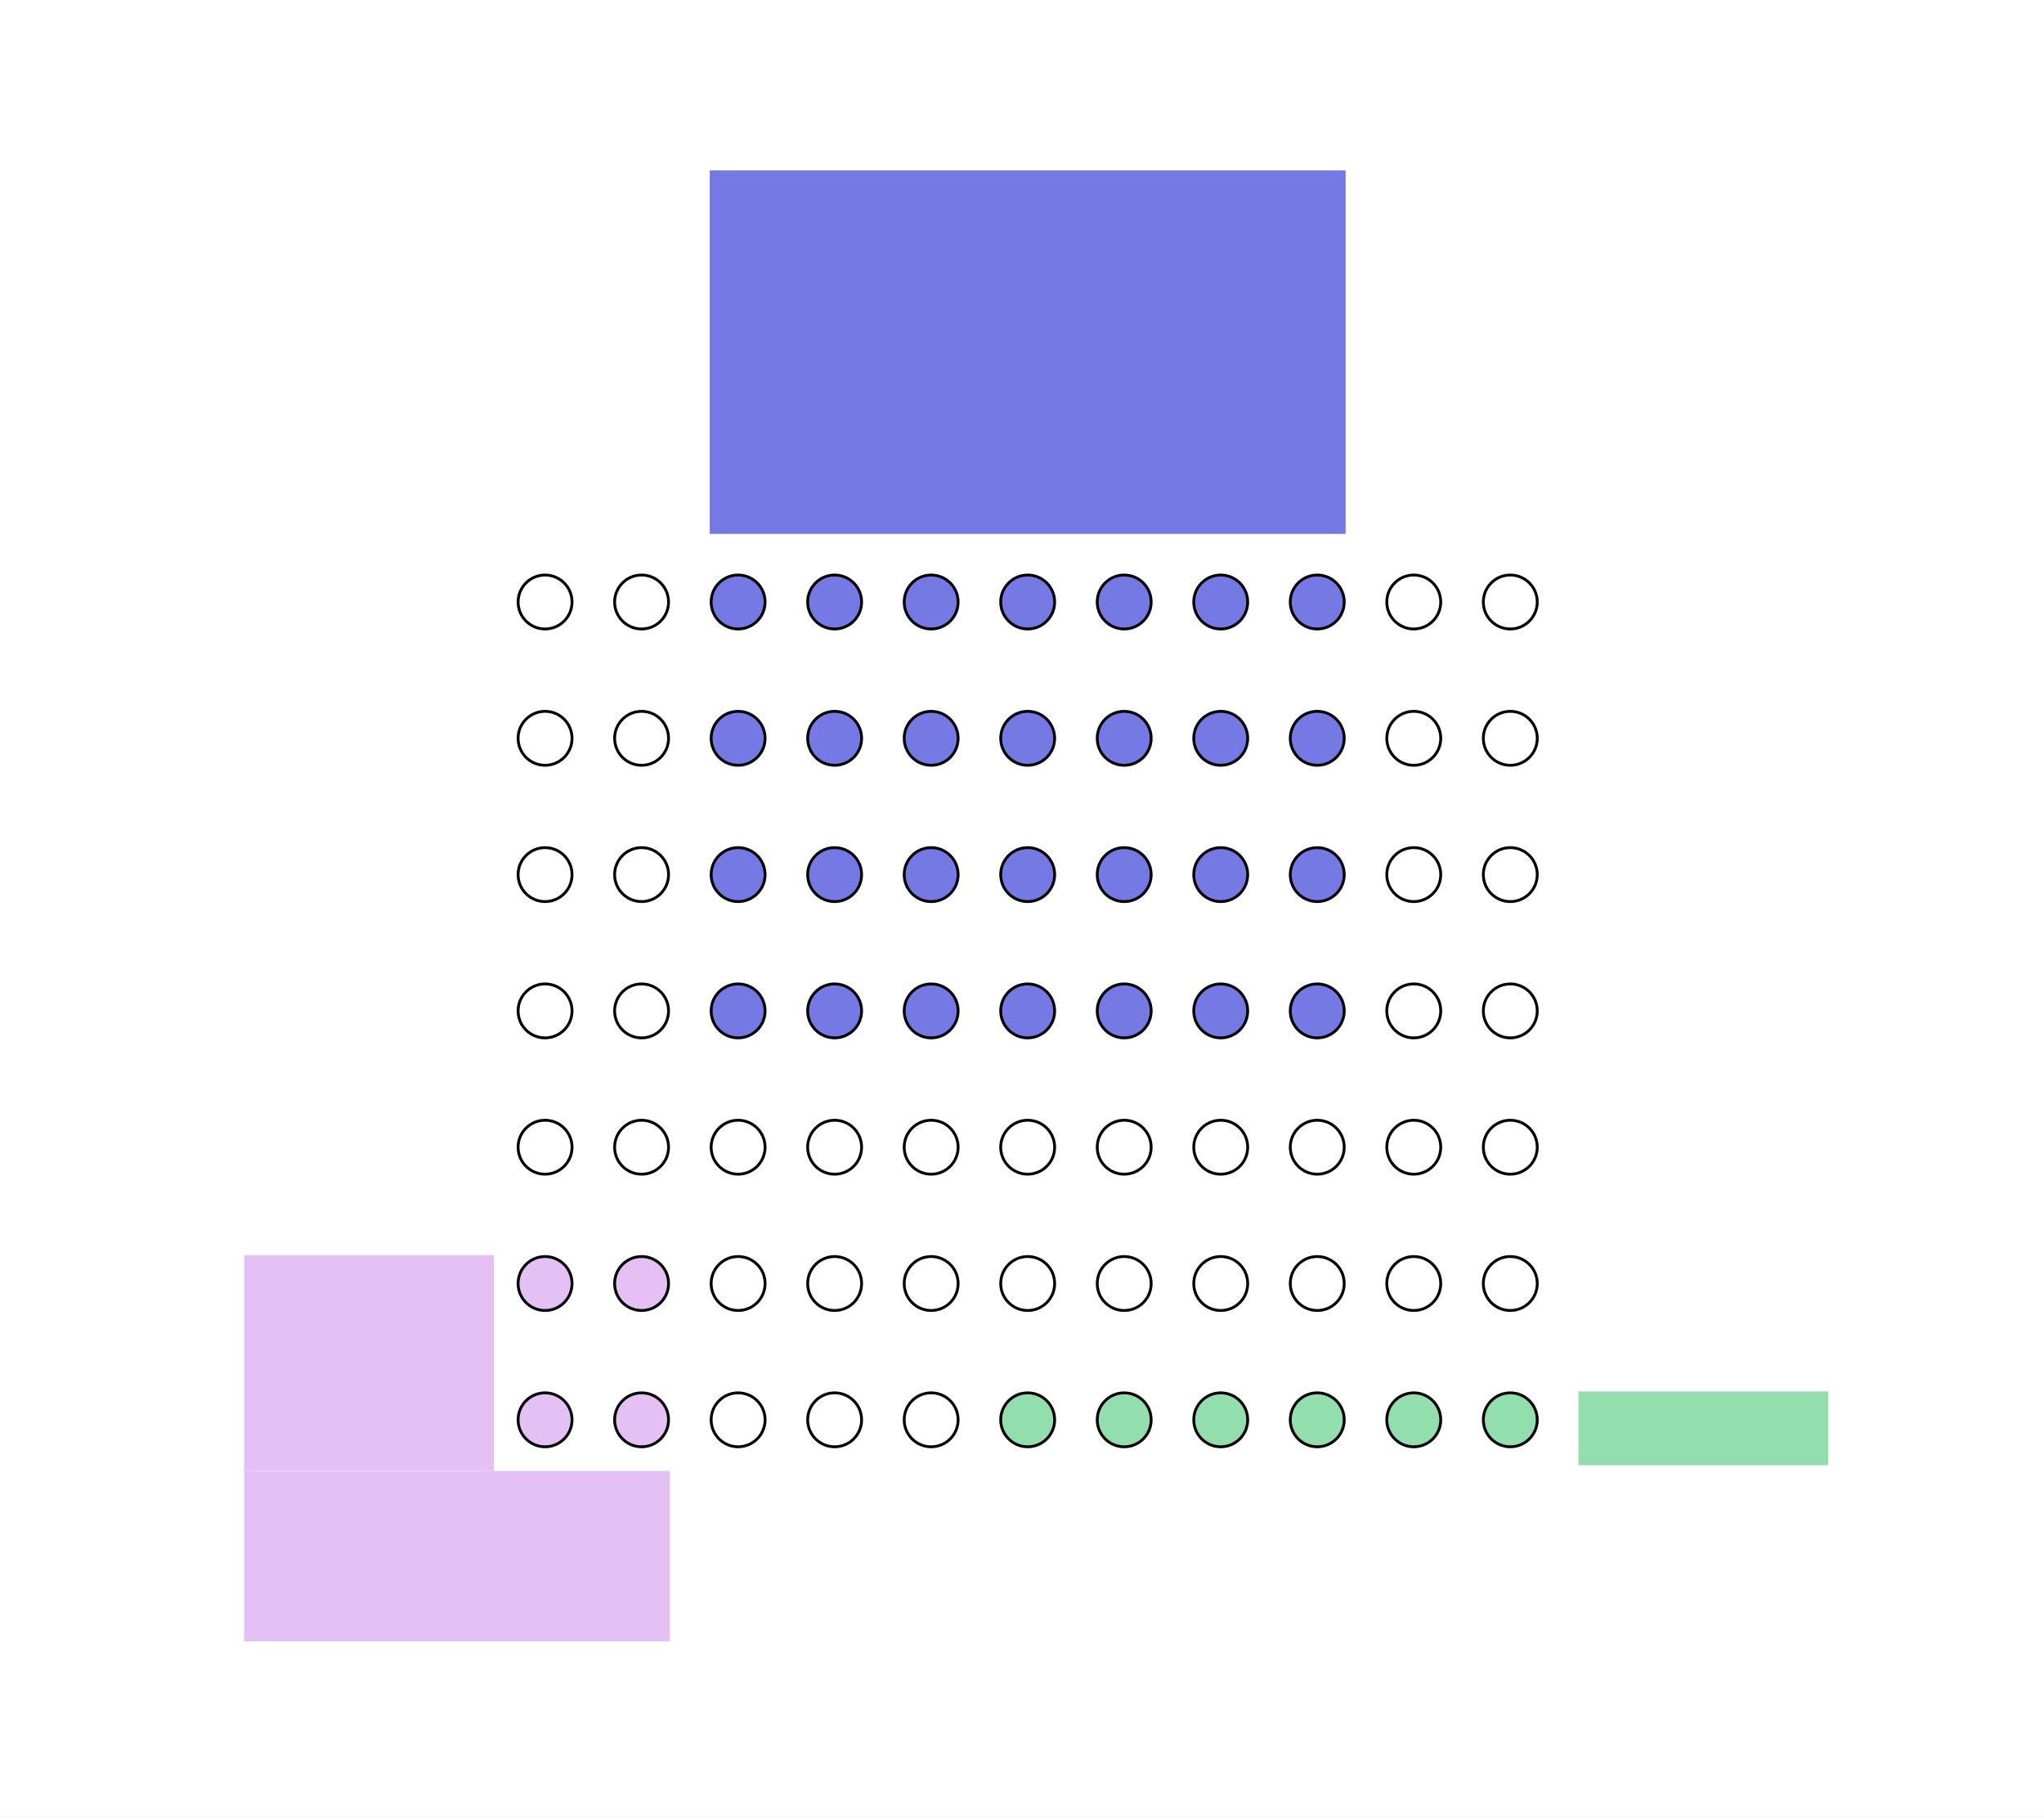
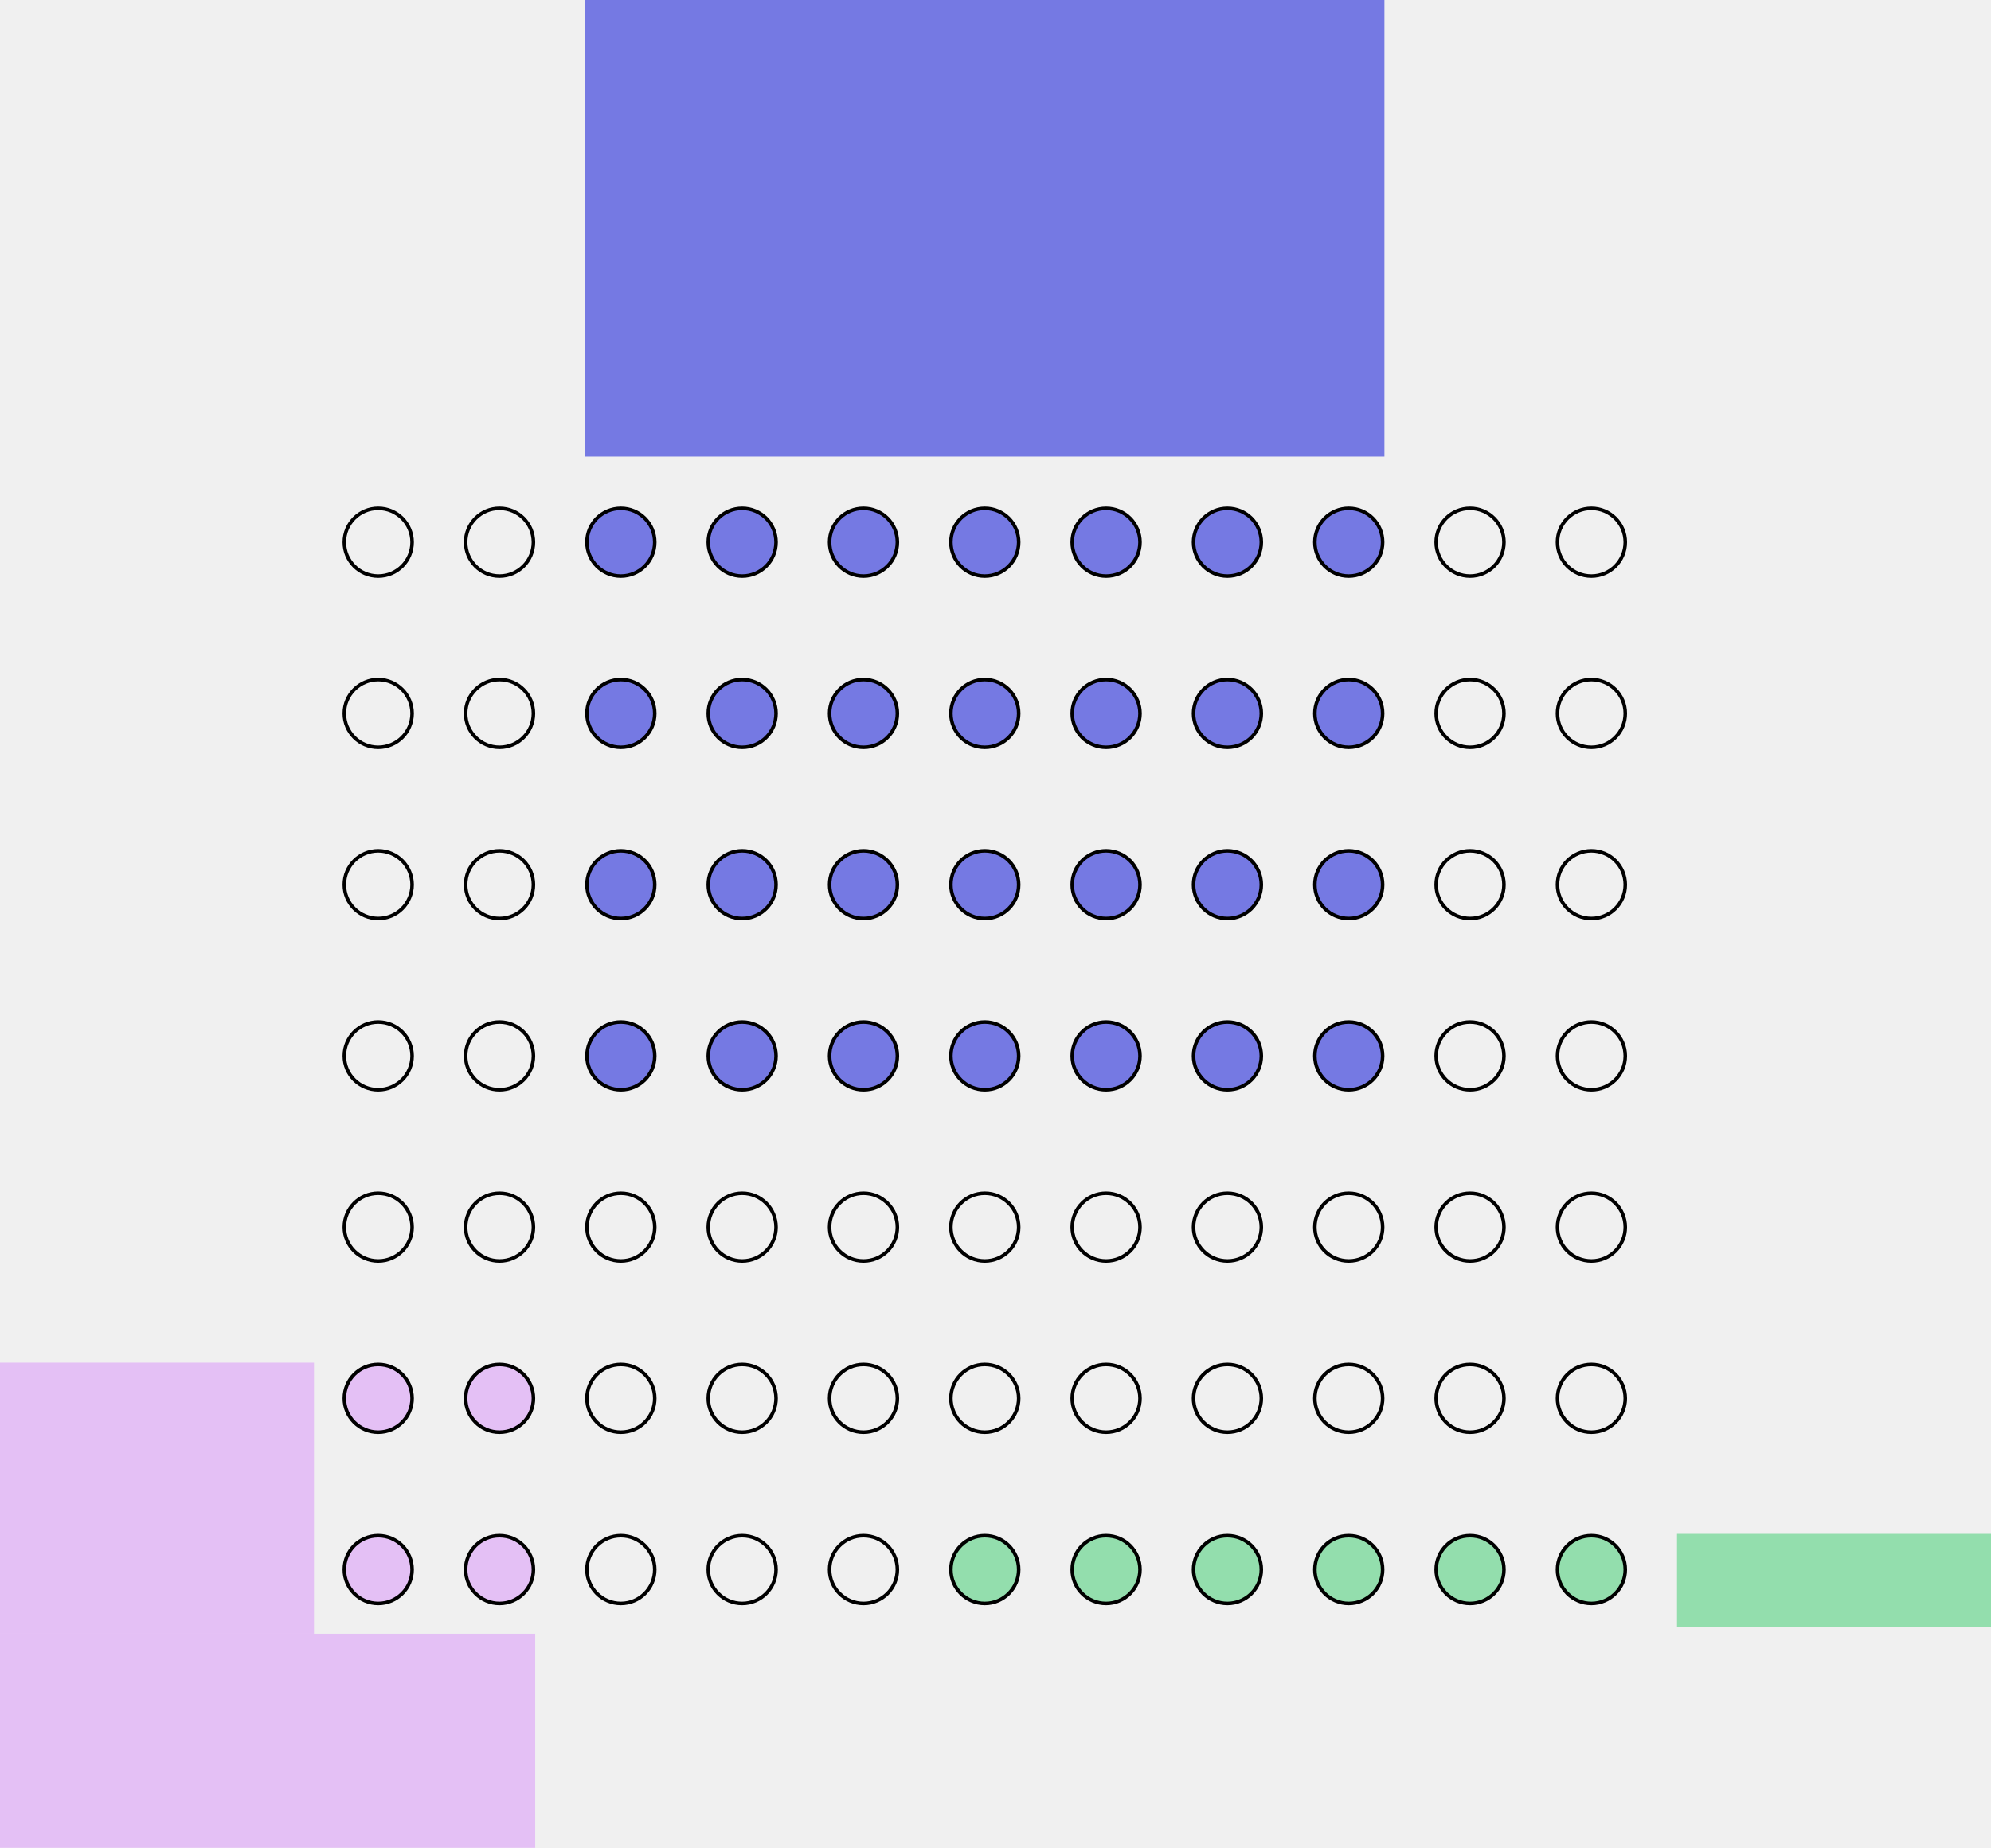
- <svg xmlns="http://www.w3.org/2000/svg" width="360" height="320" viewBox="0 0 360 320" fill="none">
-   <g clip-path="url(#clip0)">
-     <rect width="360" height="320" fill="white" />
-     <circle cx="215" cy="130" r="4.75" fill="#7579E3" stroke="black" stroke-width="0.5" />
-     <circle cx="232" cy="130" r="4.75" fill="#7579E3" stroke="black" stroke-width="0.5" />
-     <circle cx="249" cy="130" r="4.75" stroke="black" stroke-width="0.5" />
-     <circle cx="266" cy="130" r="4.75" stroke="black" stroke-width="0.5" />
-     <circle cx="215" cy="178" r="4.75" fill="#7579E3" stroke="black" stroke-width="0.5" />
-     <circle cx="232" cy="178" r="4.75" fill="#7579E3" stroke="black" stroke-width="0.5" />
-     <circle cx="249" cy="178" r="4.75" stroke="black" stroke-width="0.5" />
-     <circle cx="266" cy="178" r="4.75" stroke="black" stroke-width="0.5" />
-     <circle cx="215" cy="154" r="4.75" fill="#7579E3" stroke="black" stroke-width="0.5" />
-     <circle cx="232" cy="154" r="4.75" fill="#7579E3" stroke="black" stroke-width="0.5" />
-     <circle cx="249" cy="154" r="4.75" stroke="black" stroke-width="0.5" />
-     <circle cx="266" cy="154" r="4.75" stroke="black" stroke-width="0.5" />
-     <circle cx="147" cy="130" r="4.75" fill="#7579E3" stroke="black" stroke-width="0.5" />
-     <circle cx="164" cy="130" r="4.75" fill="#7579E3" stroke="black" stroke-width="0.5" />
-     <circle cx="181" cy="130" r="4.75" fill="#7579E3" stroke="black" stroke-width="0.5" />
-     <circle cx="198" cy="130" r="4.75" fill="#7579E3" stroke="black" stroke-width="0.5" />
-     <circle cx="147" cy="178" r="4.75" fill="#7579E3" stroke="black" stroke-width="0.5" />
-     <circle cx="164" cy="178" r="4.75" fill="#7579E3" stroke="black" stroke-width="0.5" />
-     <circle cx="181" cy="178" r="4.75" fill="#7579E3" stroke="black" stroke-width="0.5" />
-     <circle cx="198" cy="178" r="4.75" fill="#7579E3" stroke="black" stroke-width="0.5" />
-     <circle cx="147" cy="154" r="4.75" fill="#7579E3" stroke="black" stroke-width="0.5" />
-     <circle cx="164" cy="154" r="4.75" fill="#7579E3" stroke="black" stroke-width="0.5" />
-     <circle cx="181" cy="154" r="4.75" fill="#7579E3" stroke="black" stroke-width="0.5" />
-     <circle cx="198" cy="154" r="4.75" fill="#7579E3" stroke="black" stroke-width="0.5" />
-     <circle cx="147" cy="202" r="4.75" stroke="black" stroke-width="0.5" />
-     <circle cx="164" cy="202" r="4.75" stroke="black" stroke-width="0.5" />
-     <circle cx="181" cy="202" r="4.75" stroke="black" stroke-width="0.5" />
-     <circle cx="198" cy="202" r="4.75" stroke="black" stroke-width="0.5" />
-     <circle cx="147" cy="250" r="4.75" stroke="black" stroke-width="0.5" />
-     <circle cx="164" cy="250" r="4.75" stroke="black" stroke-width="0.5" />
-     <circle cx="181" cy="250" r="4.75" fill="#93DEAD" stroke="black" stroke-width="0.5" />
-     <circle cx="198" cy="250" r="4.75" fill="#93DEAD" stroke="black" stroke-width="0.5" />
-     <circle cx="147" cy="226" r="4.75" stroke="black" stroke-width="0.5" />
-     <circle cx="164" cy="226" r="4.75" stroke="black" stroke-width="0.5" />
-     <circle cx="181" cy="226" r="4.75" stroke="black" stroke-width="0.5" />
-     <circle cx="198" cy="226" r="4.75" stroke="black" stroke-width="0.5" />
-     <circle cx="215" cy="202" r="4.75" stroke="black" stroke-width="0.5" />
-     <circle cx="232" cy="202" r="4.75" stroke="black" stroke-width="0.5" />
-     <circle cx="249" cy="202" r="4.75" stroke="black" stroke-width="0.5" />
-     <circle cx="266" cy="202" r="4.75" stroke="black" stroke-width="0.5" />
-     <circle cx="215" cy="250" r="4.75" fill="#93DEAD" stroke="black" stroke-width="0.5" />
-     <circle cx="232" cy="250" r="4.75" fill="#93DEAD" stroke="black" stroke-width="0.5" />
-     <circle cx="249" cy="250" r="4.75" fill="#93DEAD" stroke="black" stroke-width="0.5" />
-     <circle cx="266" cy="250" r="4.75" fill="#93DEAD" stroke="black" stroke-width="0.5" />
-     <circle cx="215" cy="226" r="4.75" stroke="black" stroke-width="0.5" />
-     <circle cx="232" cy="226" r="4.75" stroke="black" stroke-width="0.5" />
-     <circle cx="249" cy="226" r="4.75" stroke="black" stroke-width="0.5" />
-     <circle cx="266" cy="226" r="4.75" stroke="black" stroke-width="0.5" />
-     <circle cx="147" cy="106" r="4.75" fill="#7579E3" stroke="black" stroke-width="0.5" />
-     <circle cx="164" cy="106" r="4.75" fill="#7579E3" stroke="black" stroke-width="0.5" />
-     <circle cx="181" cy="106" r="4.75" fill="#7579E3" stroke="black" stroke-width="0.5" />
-     <circle cx="198" cy="106" r="4.75" fill="#7579E3" stroke="black" stroke-width="0.5" />
-     <circle cx="96" cy="130" r="4.75" stroke="black" stroke-width="0.5" />
-     <circle cx="113" cy="130" r="4.75" stroke="black" stroke-width="0.5" />
-     <circle cx="130" cy="130" r="4.75" fill="#7579E3" stroke="black" stroke-width="0.5" />
-     <circle cx="96" cy="178" r="4.75" stroke="black" stroke-width="0.5" />
-     <circle cx="113" cy="178" r="4.75" stroke="black" stroke-width="0.5" />
-     <circle cx="130" cy="178" r="4.75" fill="#7579E3" stroke="black" stroke-width="0.5" />
-     <circle cx="96" cy="154" r="4.75" stroke="black" stroke-width="0.5" />
-     <circle cx="113" cy="154" r="4.75" stroke="black" stroke-width="0.5" />
-     <circle cx="130" cy="154" r="4.75" fill="#7579E3" stroke="black" stroke-width="0.5" />
-     <circle cx="96" cy="202" r="4.75" stroke="black" stroke-width="0.5" />
-     <circle cx="113" cy="202" r="4.75" stroke="black" stroke-width="0.5" />
-     <circle cx="130" cy="202" r="4.75" stroke="black" stroke-width="0.5" />
-     <circle cx="96" cy="250" r="4.75" fill="#E4C0F5" stroke="black" stroke-width="0.5" />
-     <circle cx="113" cy="250" r="4.75" fill="#E4C0F5" stroke="black" stroke-width="0.5" />
-     <circle cx="130" cy="250" r="4.75" stroke="black" stroke-width="0.5" />
-     <circle cx="96" cy="226" r="4.75" fill="#E4C0F5" stroke="black" stroke-width="0.5" />
-     <circle cx="113" cy="226" r="4.75" fill="#E4C0F5" stroke="black" stroke-width="0.5" />
-     <circle cx="130" cy="226" r="4.75" stroke="black" stroke-width="0.5" />
-     <circle cx="96" cy="106" r="4.75" stroke="black" stroke-width="0.5" />
-     <circle cx="113" cy="106" r="4.75" stroke="black" stroke-width="0.5" />
-     <circle cx="130" cy="106" r="4.75" fill="#7579E3" stroke="black" stroke-width="0.5" />
-     <circle cx="215" cy="106" r="4.75" fill="#7579E3" stroke="black" stroke-width="0.5" />
-     <circle cx="232" cy="106" r="4.75" fill="#7579E3" stroke="black" stroke-width="0.5" />
-     <circle cx="249" cy="106" r="4.75" stroke="black" stroke-width="0.5" />
-     <circle cx="266" cy="106" r="4.75" stroke="black" stroke-width="0.5" />
-     <rect x="125" y="30" width="112" height="64" fill="#7579E3" />
-     <rect x="43" y="221" width="44" height="38" fill="#E4C0F5" />
-     <rect x="43" y="259" width="75" height="30" fill="#E4C0F5" />
-     <rect x="278" y="245" width="44" height="13" fill="#93DEAD" />
-   </g>
-   <defs>
-     <clipPath id="clip0">
-       <rect width="360" height="320" fill="white" />
-     </clipPath>
-   </defs>
+ <svg xmlns="http://www.w3.org/2000/svg" width="279" height="259" viewBox="0 0 279 259" fill="none">
+   <circle cx="172" cy="100" r="4.75" fill="#7579E3" stroke="black" stroke-width="0.5" />
+   <circle cx="189" cy="100" r="4.75" fill="#7579E3" stroke="black" stroke-width="0.5" />
+   <circle cx="206" cy="100" r="4.75" stroke="black" stroke-width="0.5" />
+   <circle cx="223" cy="100" r="4.75" stroke="black" stroke-width="0.5" />
+   <circle cx="172" cy="148" r="4.75" fill="#7579E3" stroke="black" stroke-width="0.5" />
+   <circle cx="189" cy="148" r="4.75" fill="#7579E3" stroke="black" stroke-width="0.5" />
+   <circle cx="206" cy="148" r="4.75" stroke="black" stroke-width="0.5" />
+   <circle cx="223" cy="148" r="4.75" stroke="black" stroke-width="0.5" />
+   <circle cx="172" cy="124" r="4.75" fill="#7579E3" stroke="black" stroke-width="0.5" />
+   <circle cx="189" cy="124" r="4.75" fill="#7579E3" stroke="black" stroke-width="0.5" />
+   <circle cx="206" cy="124" r="4.75" stroke="black" stroke-width="0.5" />
+   <circle cx="223" cy="124" r="4.75" stroke="black" stroke-width="0.5" />
+   <circle cx="104" cy="100" r="4.75" fill="#7579E3" stroke="black" stroke-width="0.5" />
+   <circle cx="121" cy="100" r="4.75" fill="#7579E3" stroke="black" stroke-width="0.5" />
+   <circle cx="138" cy="100" r="4.75" fill="#7579E3" stroke="black" stroke-width="0.5" />
+   <circle cx="155" cy="100" r="4.75" fill="#7579E3" stroke="black" stroke-width="0.5" />
+   <circle cx="104" cy="148" r="4.75" fill="#7579E3" stroke="black" stroke-width="0.5" />
+   <circle cx="121" cy="148" r="4.75" fill="#7579E3" stroke="black" stroke-width="0.5" />
+   <circle cx="138" cy="148" r="4.75" fill="#7579E3" stroke="black" stroke-width="0.5" />
+   <circle cx="155" cy="148" r="4.75" fill="#7579E3" stroke="black" stroke-width="0.5" />
+   <circle cx="104" cy="124" r="4.75" fill="#7579E3" stroke="black" stroke-width="0.5" />
+   <circle cx="121" cy="124" r="4.75" fill="#7579E3" stroke="black" stroke-width="0.5" />
+   <circle cx="138" cy="124" r="4.75" fill="#7579E3" stroke="black" stroke-width="0.5" />
+   <circle cx="155" cy="124" r="4.75" fill="#7579E3" stroke="black" stroke-width="0.5" />
+   <circle cx="104" cy="172" r="4.75" stroke="black" stroke-width="0.5" />
+   <circle cx="121" cy="172" r="4.75" stroke="black" stroke-width="0.5" />
+   <circle cx="138" cy="172" r="4.75" stroke="black" stroke-width="0.5" />
+   <circle cx="155" cy="172" r="4.75" stroke="black" stroke-width="0.5" />
+   <circle cx="104" cy="220" r="4.75" stroke="black" stroke-width="0.5" />
+   <circle cx="121" cy="220" r="4.75" stroke="black" stroke-width="0.5" />
+   <circle cx="138" cy="220" r="4.75" fill="#93DEAD" stroke="black" stroke-width="0.5" />
+   <circle cx="155" cy="220" r="4.75" fill="#93DEAD" stroke="black" stroke-width="0.5" />
+   <circle cx="104" cy="196" r="4.75" stroke="black" stroke-width="0.5" />
+   <circle cx="121" cy="196" r="4.75" stroke="black" stroke-width="0.5" />
+   <circle cx="138" cy="196" r="4.75" stroke="black" stroke-width="0.5" />
+   <circle cx="155" cy="196" r="4.75" stroke="black" stroke-width="0.5" />
+   <circle cx="172" cy="172" r="4.75" stroke="black" stroke-width="0.5" />
+   <circle cx="189" cy="172" r="4.75" stroke="black" stroke-width="0.5" />
+   <circle cx="206" cy="172" r="4.75" stroke="black" stroke-width="0.5" />
+   <circle cx="223" cy="172" r="4.75" stroke="black" stroke-width="0.5" />
+   <circle cx="172" cy="220" r="4.75" fill="#93DEAD" stroke="black" stroke-width="0.5" />
+   <circle cx="189" cy="220" r="4.75" fill="#93DEAD" stroke="black" stroke-width="0.5" />
+   <circle cx="206" cy="220" r="4.75" fill="#93DEAD" stroke="black" stroke-width="0.5" />
+   <circle cx="223" cy="220" r="4.75" fill="#93DEAD" stroke="black" stroke-width="0.5" />
+   <circle cx="172" cy="196" r="4.75" stroke="black" stroke-width="0.5" />
+   <circle cx="189" cy="196" r="4.75" stroke="black" stroke-width="0.5" />
+   <circle cx="206" cy="196" r="4.75" stroke="black" stroke-width="0.5" />
+   <circle cx="223" cy="196" r="4.75" stroke="black" stroke-width="0.5" />
+   <circle cx="104" cy="76" r="4.75" fill="#7579E3" stroke="black" stroke-width="0.5" />
+   <circle cx="121" cy="76" r="4.75" fill="#7579E3" stroke="black" stroke-width="0.5" />
+   <circle cx="138" cy="76" r="4.75" fill="#7579E3" stroke="black" stroke-width="0.5" />
+   <circle cx="155" cy="76" r="4.75" fill="#7579E3" stroke="black" stroke-width="0.5" />
+   <circle cx="53" cy="100" r="4.75" stroke="black" stroke-width="0.5" />
+   <circle cx="70" cy="100" r="4.75" stroke="black" stroke-width="0.5" />
+   <circle cx="87" cy="100" r="4.75" fill="#7579E3" stroke="black" stroke-width="0.5" />
+   <circle cx="53" cy="148" r="4.75" stroke="black" stroke-width="0.5" />
+   <circle cx="70" cy="148" r="4.75" stroke="black" stroke-width="0.5" />
+   <circle cx="87" cy="148" r="4.75" fill="#7579E3" stroke="black" stroke-width="0.5" />
+   <circle cx="53" cy="124" r="4.75" stroke="black" stroke-width="0.5" />
+   <circle cx="70" cy="124" r="4.75" stroke="black" stroke-width="0.5" />
+   <circle cx="87" cy="124" r="4.75" fill="#7579E3" stroke="black" stroke-width="0.5" />
+   <circle cx="53" cy="172" r="4.75" stroke="black" stroke-width="0.5" />
+   <circle cx="70" cy="172" r="4.75" stroke="black" stroke-width="0.5" />
+   <circle cx="87" cy="172" r="4.75" stroke="black" stroke-width="0.5" />
+   <circle cx="53" cy="220" r="4.75" fill="#E4C0F5" stroke="black" stroke-width="0.5" />
+   <circle cx="70" cy="220" r="4.75" fill="#E4C0F5" stroke="black" stroke-width="0.5" />
+   <circle cx="87" cy="220" r="4.75" stroke="black" stroke-width="0.5" />
+   <circle cx="53" cy="196" r="4.75" fill="#E4C0F5" stroke="black" stroke-width="0.5" />
+   <circle cx="70" cy="196" r="4.75" fill="#E4C0F5" stroke="black" stroke-width="0.5" />
+   <circle cx="87" cy="196" r="4.75" stroke="black" stroke-width="0.5" />
+   <circle cx="53" cy="76" r="4.75" stroke="black" stroke-width="0.5" />
+   <circle cx="70" cy="76" r="4.75" stroke="black" stroke-width="0.5" />
+   <circle cx="87" cy="76" r="4.75" fill="#7579E3" stroke="black" stroke-width="0.5" />
+   <circle cx="172" cy="76" r="4.75" fill="#7579E3" stroke="black" stroke-width="0.5" />
+   <circle cx="189" cy="76" r="4.75" fill="#7579E3" stroke="black" stroke-width="0.5" />
+   <circle cx="206" cy="76" r="4.75" stroke="black" stroke-width="0.5" />
+   <circle cx="223" cy="76" r="4.75" stroke="black" stroke-width="0.5" />
+   <rect x="82" width="112" height="64" fill="#7579E3" />
+   <rect y="191" width="44" height="38" fill="#E4C0F5" />
+   <rect y="229" width="75" height="30" fill="#E4C0F5" />
+   <rect x="235" y="215" width="44" height="13" fill="#93DEAD" />
</svg>
